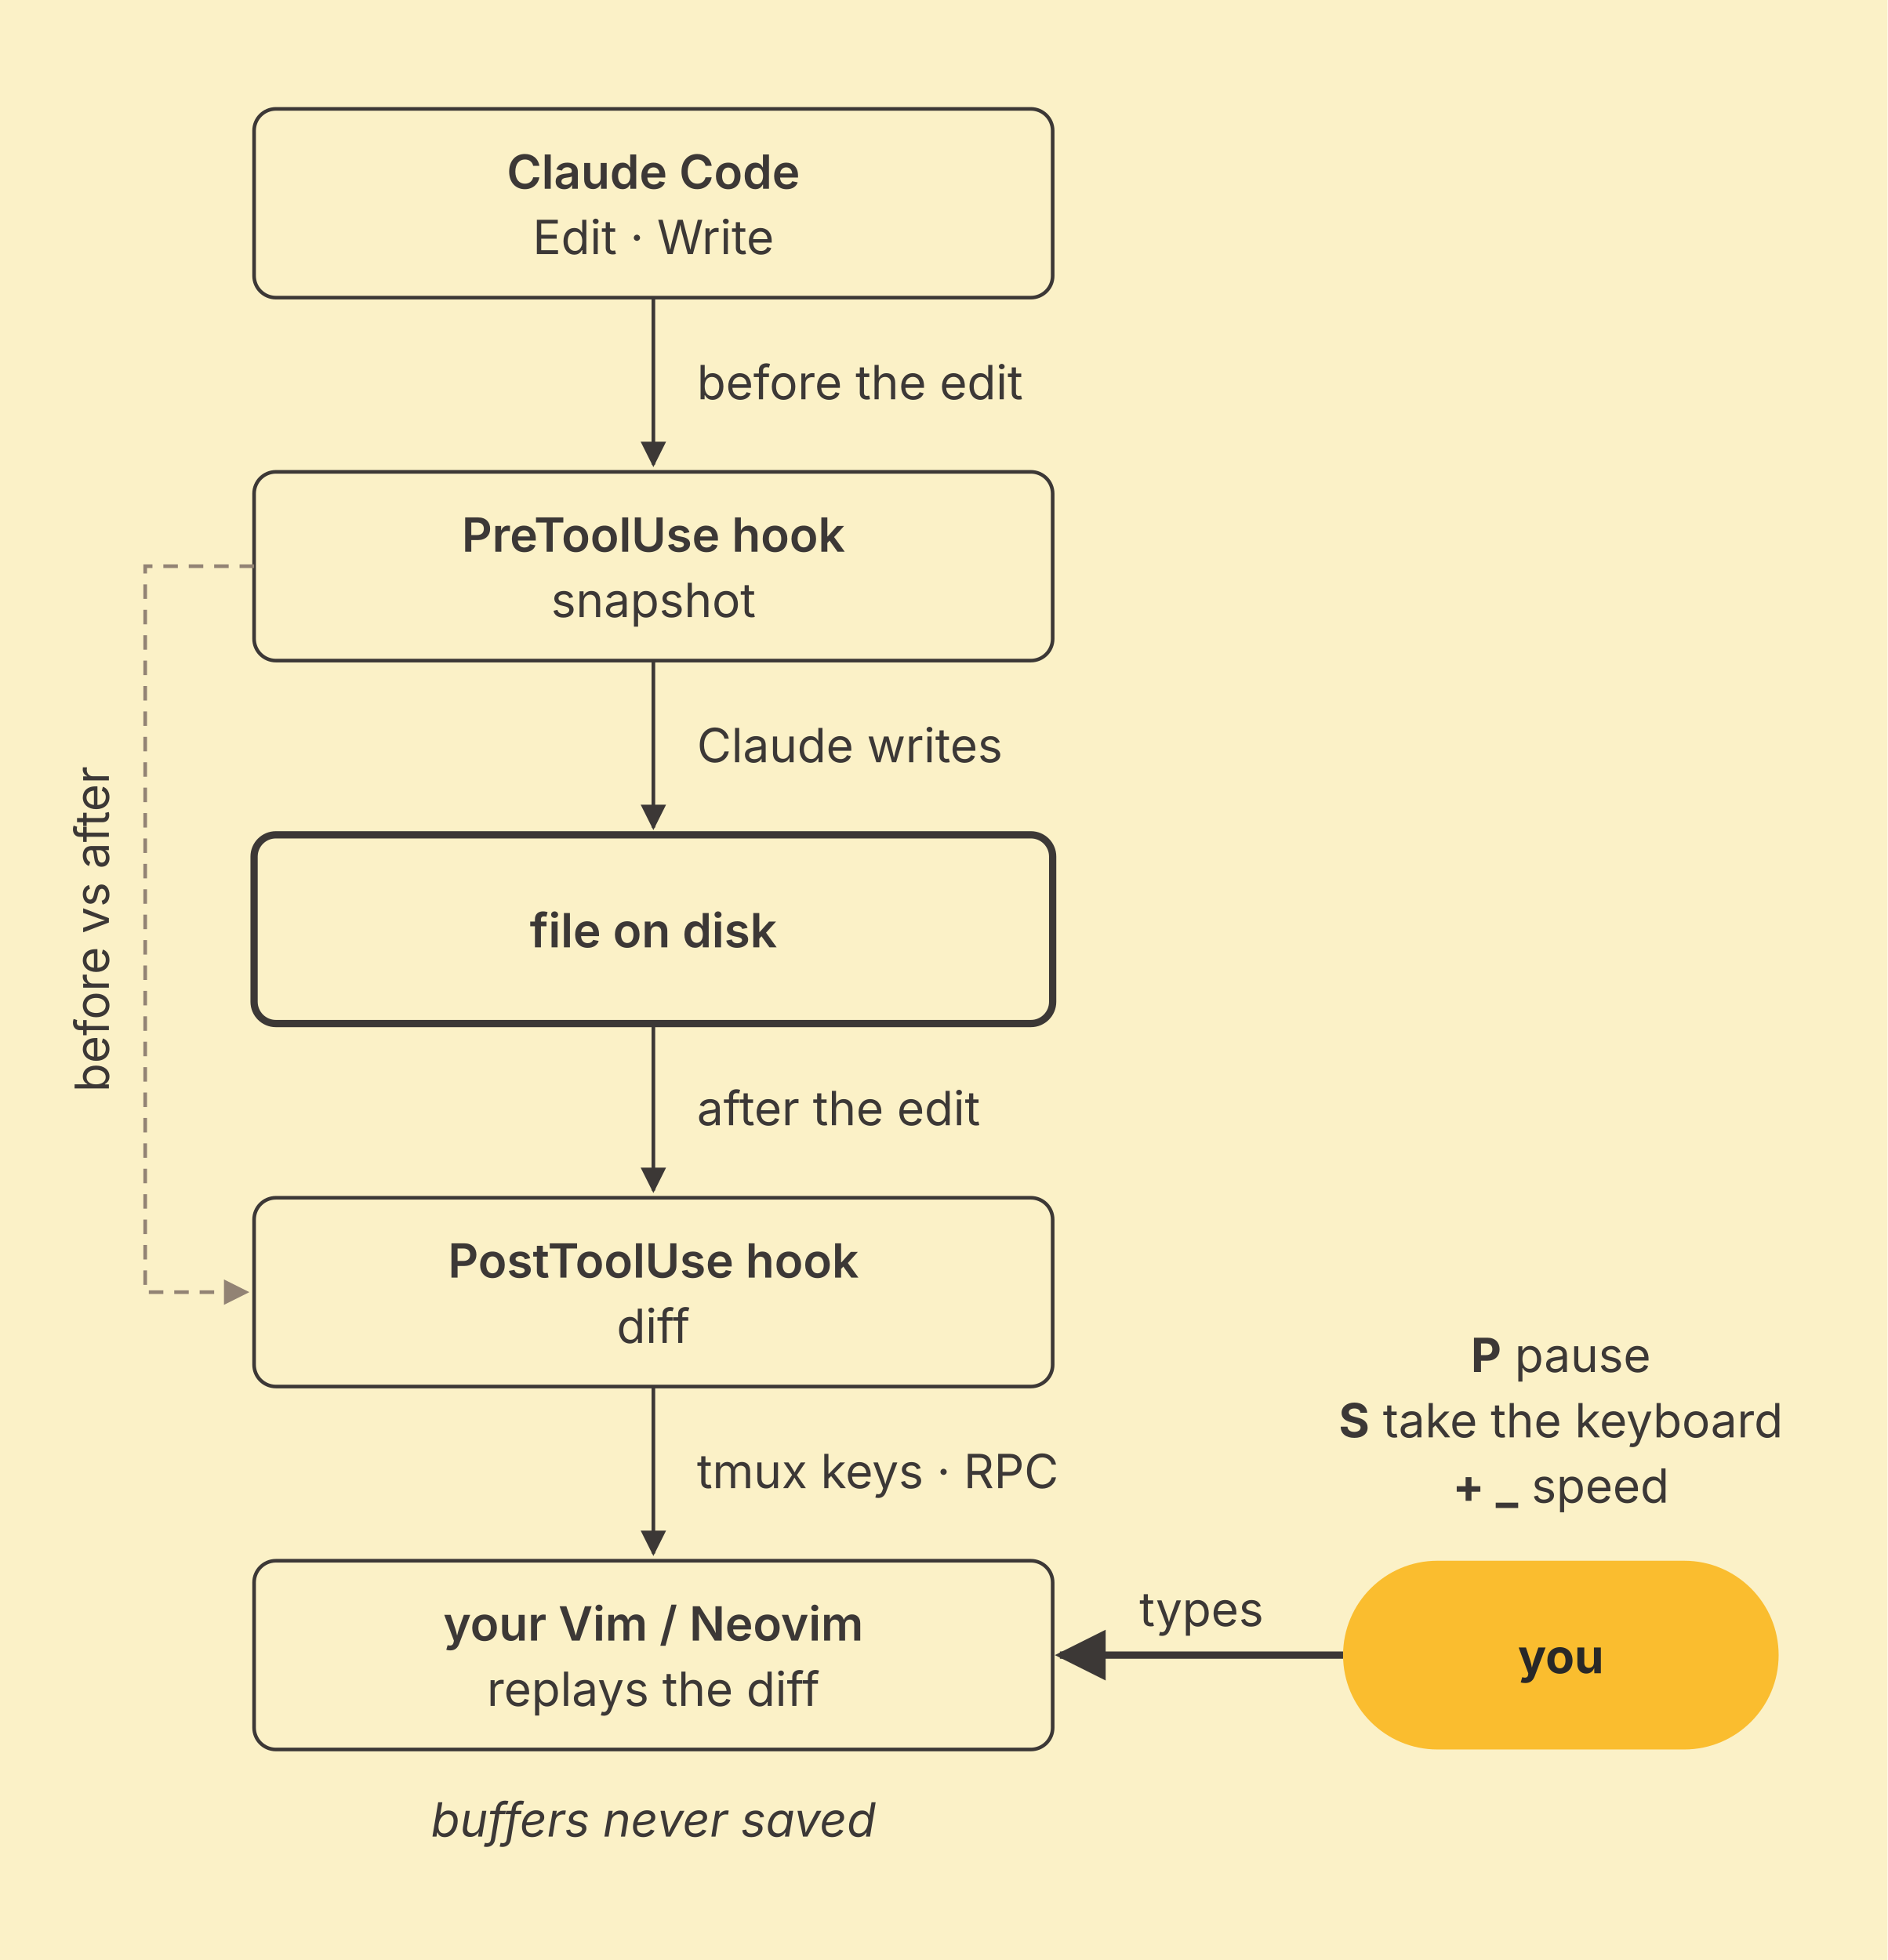
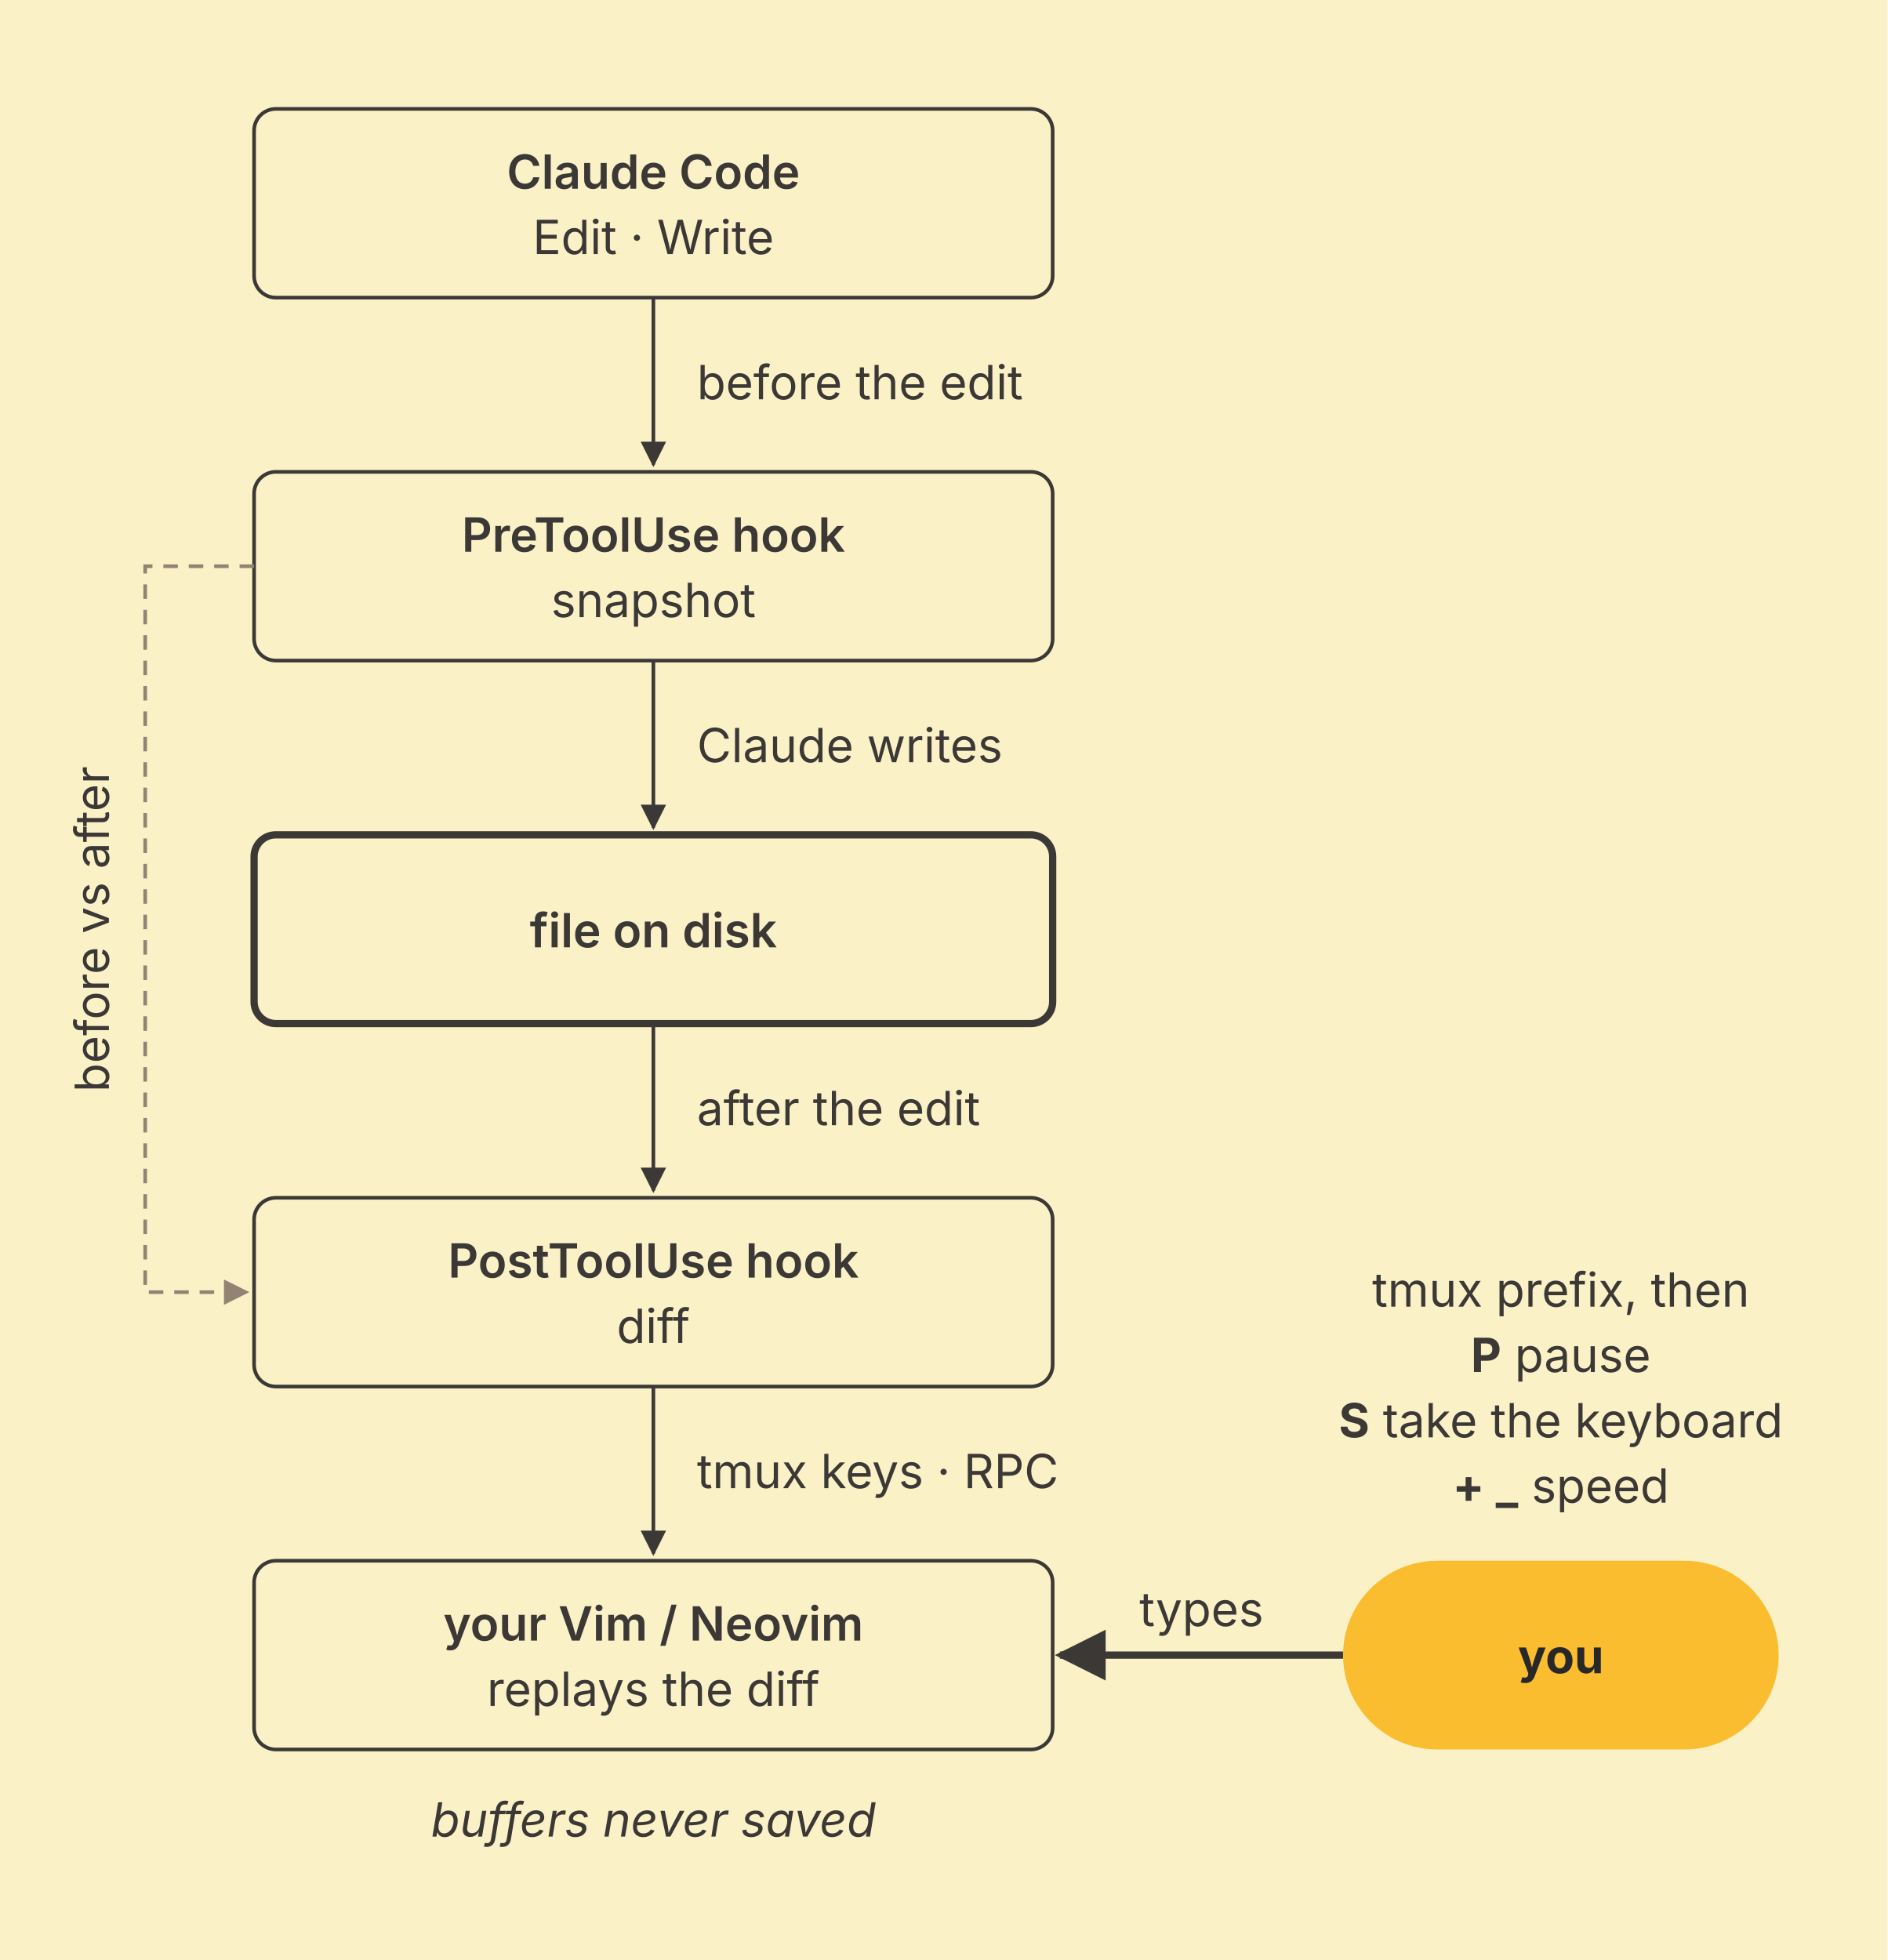
- <svg xmlns="http://www.w3.org/2000/svg" viewBox="0 0 520 540" width="520" height="540" role="img" aria-label="Claude's edit lands on disk first; the follower only replays the diff into your Vim or Neovim, and you are the only one who types into it.">
+ <svg xmlns="http://www.w3.org/2000/svg" viewBox="0 0 520 540" width="520" height="540" role="img" aria-label="The edit lands on disk first; the follower only replays it; you control it — pause, or take the keyboard.">
  <rect x="0" y="0" width="520" height="540" fill="#FBF1C7" />
  <defs>
    <marker id="a" viewBox="0 0 10 10" refX="9" refY="5" markerWidth="7" markerHeight="7" orient="auto-start-reverse">
      <path d="M0 0L10 5L0 10z" fill="#3C3836" />
    </marker>
    <marker id="m" viewBox="0 0 10 10" refX="9" refY="5" markerWidth="7" markerHeight="7" orient="auto-start-reverse">
      <path d="M0 0L10 5L0 10z" fill="#928374" />
    </marker>
  </defs>
  <g font-family="system-ui, -apple-system, Segoe UI, sans-serif" font-size="13" fill="#3C3836">
    <g text-anchor="middle">
      <rect x="70" y="30" width="220" height="52" rx="6" fill="none" stroke="#3C3836" />
      <text x="180" y="52" font-weight="600">Claude Code</text>
      <text x="180" y="70">Edit · Write</text>
      <rect x="70" y="130" width="220" height="52" rx="6" fill="none" stroke="#3C3836" />
      <text x="180" y="152" font-weight="600">PreToolUse hook</text>
      <text x="180" y="170">snapshot</text>
      <rect x="70" y="230" width="220" height="52" rx="6" fill="none" stroke="#3C3836" stroke-width="2" />
      <text x="180" y="261" font-weight="600">file on disk</text>
      <rect x="70" y="330" width="220" height="52" rx="6" fill="none" stroke="#3C3836" />
      <text x="180" y="352" font-weight="600">PostToolUse hook</text>
      <text x="180" y="370">diff</text>
      <rect x="70" y="430" width="220" height="52" rx="6" fill="none" stroke="#3C3836" />
      <text x="180" y="452" font-weight="600">your Vim / Neovim</text>
      <text x="180" y="470">replays the diff</text>
    </g>
    <line x1="180" y1="82" x2="180" y2="128" stroke="#3C3836" marker-end="url(#a)" />
    <text x="192" y="110">before the edit</text>
    <line x1="180" y1="182" x2="180" y2="228" stroke="#3C3836" marker-end="url(#a)" />
    <text x="192" y="210">Claude writes</text>
    <line x1="180" y1="282" x2="180" y2="328" stroke="#3C3836" marker-end="url(#a)" />
    <text x="192" y="310">after the edit</text>
    <line x1="180" y1="382" x2="180" y2="428" stroke="#3C3836" marker-end="url(#a)" />
    <text x="192" y="410">tmux keys · RPC</text>
    <path d="M70 156 H40 V356 H68" fill="none" stroke="#928374" stroke-dasharray="4 3" marker-end="url(#m)" />
    <text x="0" y="0" text-anchor="middle" transform="translate(30 256) rotate(-90)">before vs after</text>
    <text x="180" y="506" font-style="italic" text-anchor="middle">buffers never saved</text>
    <rect x="370" y="430" width="120" height="52" rx="26" fill="#FABD2F" />
    <text x="430" y="461" font-weight="700" fill="#282828" text-anchor="middle">you</text>
    <line x1="370" y1="456" x2="292" y2="456" stroke="#3C3836" stroke-width="2" marker-end="url(#a)" />
    <text x="331" y="448" text-anchor="middle">types</text>
    <g text-anchor="middle">
+       <text x="430" y="360">tmux prefix, then</text>
      <text x="430" y="378">
        <tspan font-weight="700">P</tspan> pause</text>
      <text x="430" y="396">
        <tspan font-weight="700">S</tspan> take the keyboard</text>
      <text x="430" y="414">
        <tspan font-weight="700">+ _</tspan> speed</text>
    </g>
  </g>
</svg>
